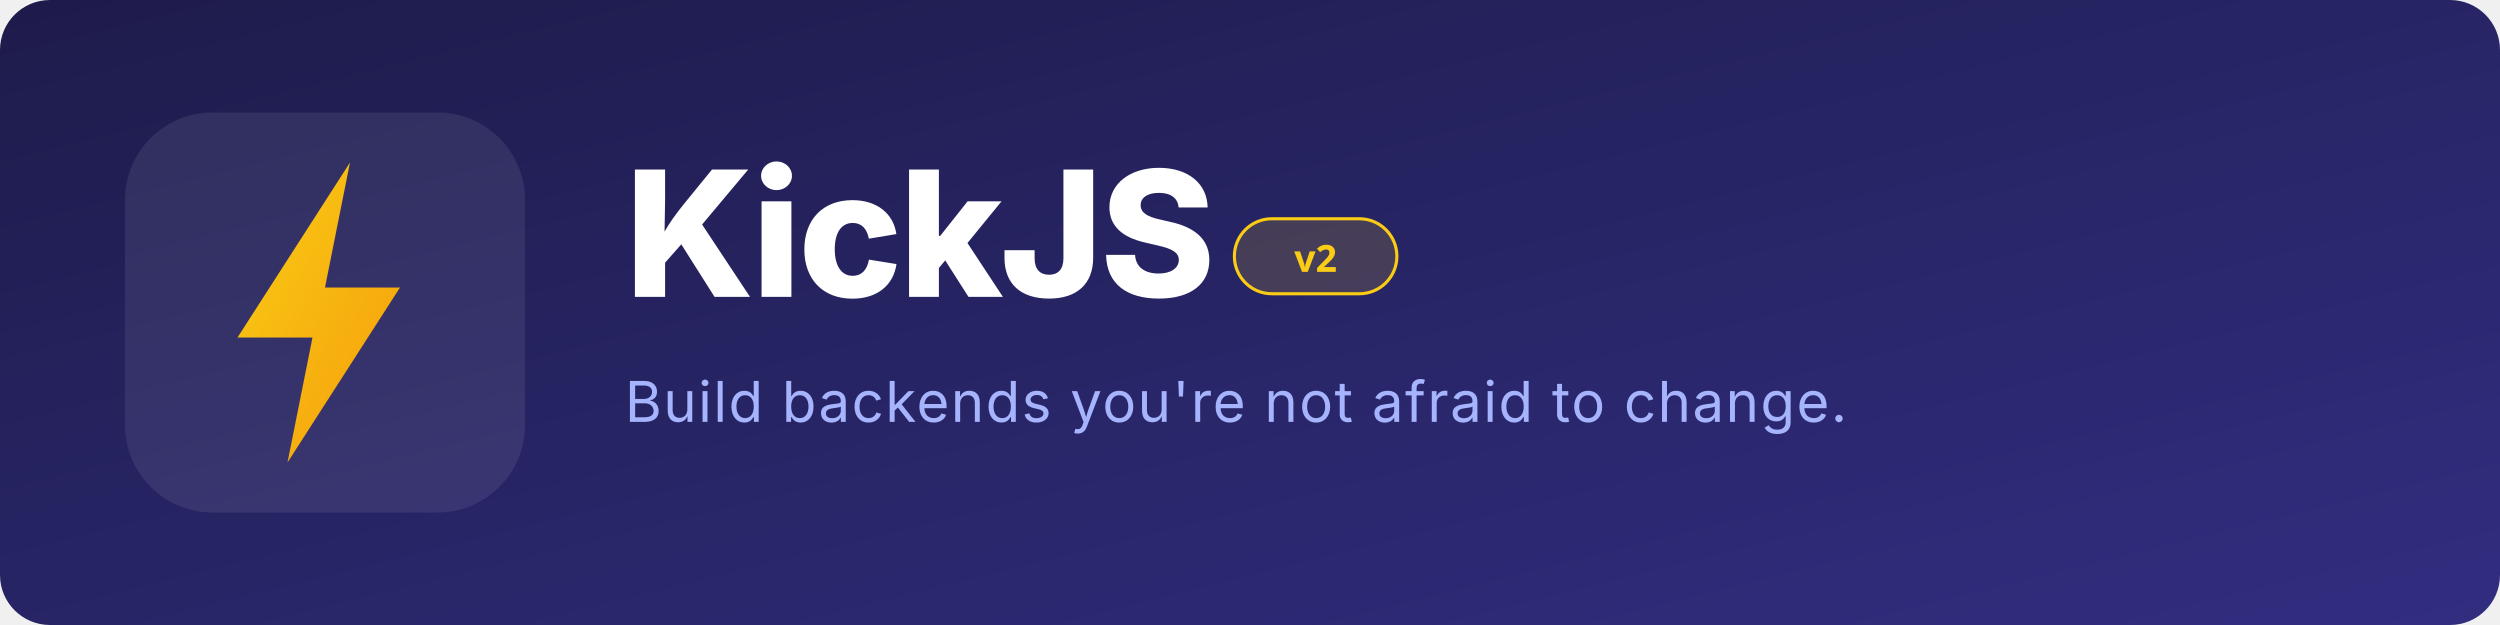
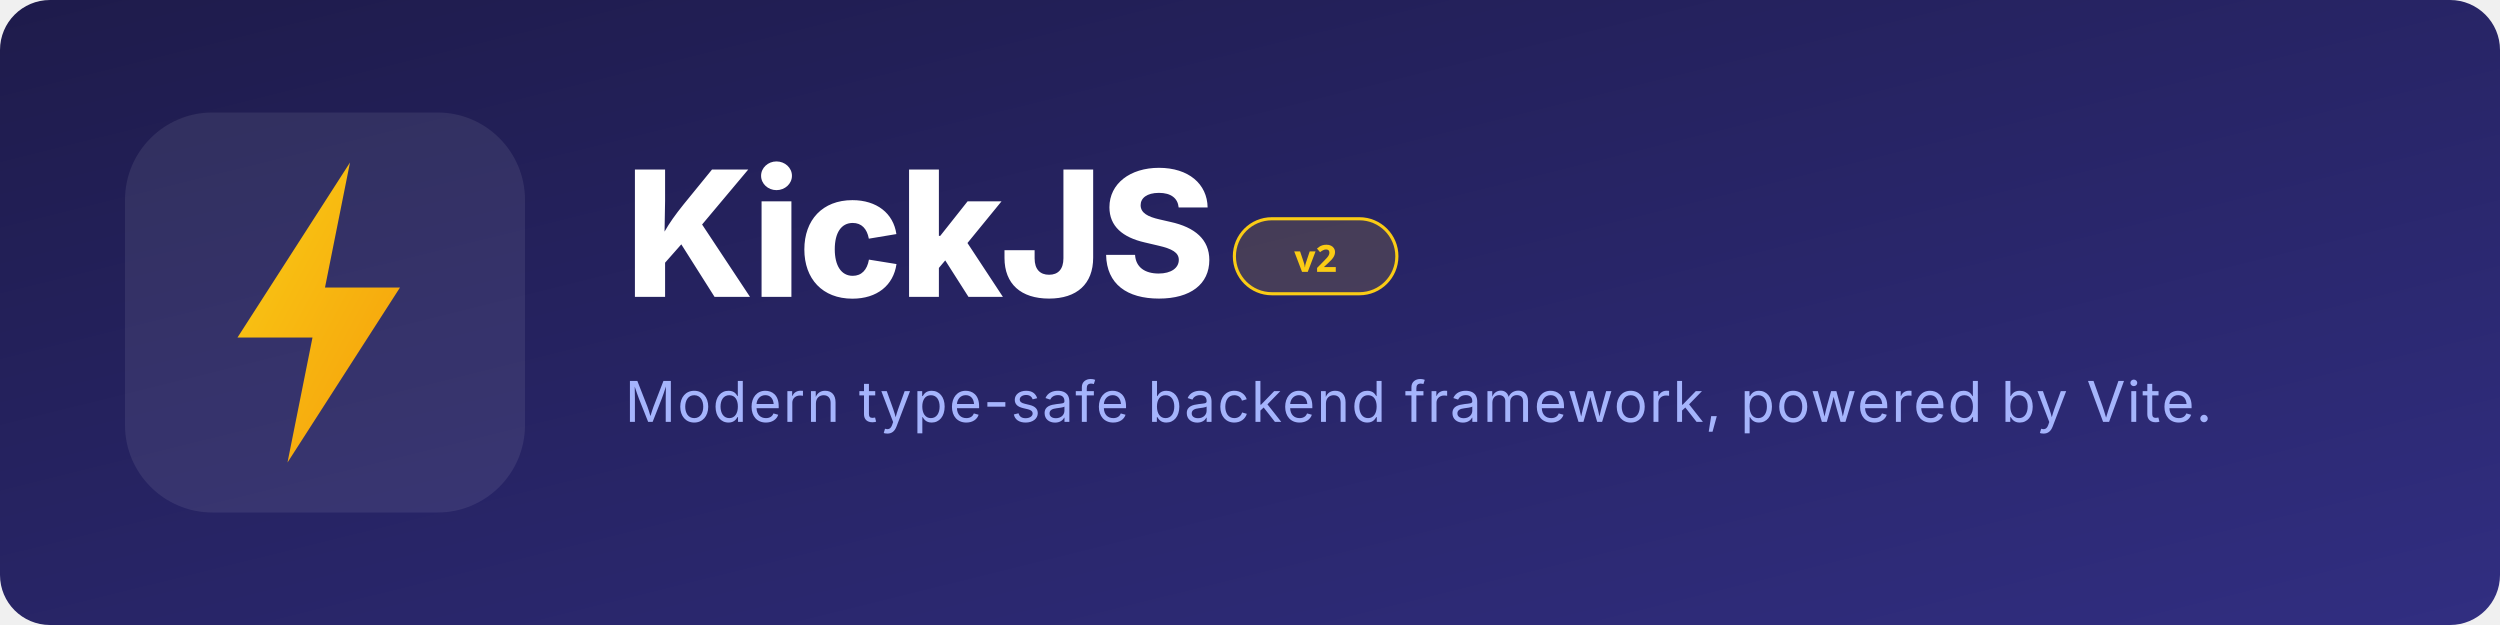
<svg xmlns="http://www.w3.org/2000/svg" viewBox="0 0 800 200" fill="none">
  <defs>
    <linearGradient id="bolt-grad" x1="0%" y1="0%" x2="100%" y2="100%">
      <stop offset="0%" stop-color="#FACC15" />
      <stop offset="100%" stop-color="#F59E0B" />
    </linearGradient>
    <linearGradient id="bg-grad" x1="0%" y1="0%" x2="100%" y2="100%">
      <stop offset="0%" stop-color="#1E1B4B" />
      <stop offset="100%" stop-color="#312E81" />
    </linearGradient>
  </defs>
  <rect width="800" height="200" rx="16" fill="url(#bg-grad)" />
  <rect x="40" y="36" width="128" height="128" rx="28" fill="rgba(255,255,255,0.08)" />
  <path d="M112 52L76 108h24l-8 40 36-56H104l8-40z" fill="url(#bolt-grad)" />
  <text x="200" y="95" font-family="system-ui, -apple-system, 'Segoe UI', sans-serif" font-size="56" font-weight="800" fill="#FFFFFF" letter-spacing="-1">KickJS</text>
-   <text x="200" y="135" font-family="system-ui, -apple-system, 'Segoe UI', sans-serif" font-size="18" fill="#A5B4FC" letter-spacing="0.5">Build backends you're not afraid to change.</text>
+   <text x="200" y="135" font-family="system-ui, -apple-system, 'Segoe UI', sans-serif" font-size="18" fill="#A5B4FC" letter-spacing="0.5">Modern type-safe backend framework, powered by Vite.</text>
  <rect x="395" y="70" width="52" height="24" rx="12" fill="rgba(250,204,21,0.15)" stroke="#FACC15" stroke-width="1" />
  <text x="421" y="87" font-family="system-ui, sans-serif" font-size="12" font-weight="600" fill="#FACC15" text-anchor="middle">v2</text>
</svg>
